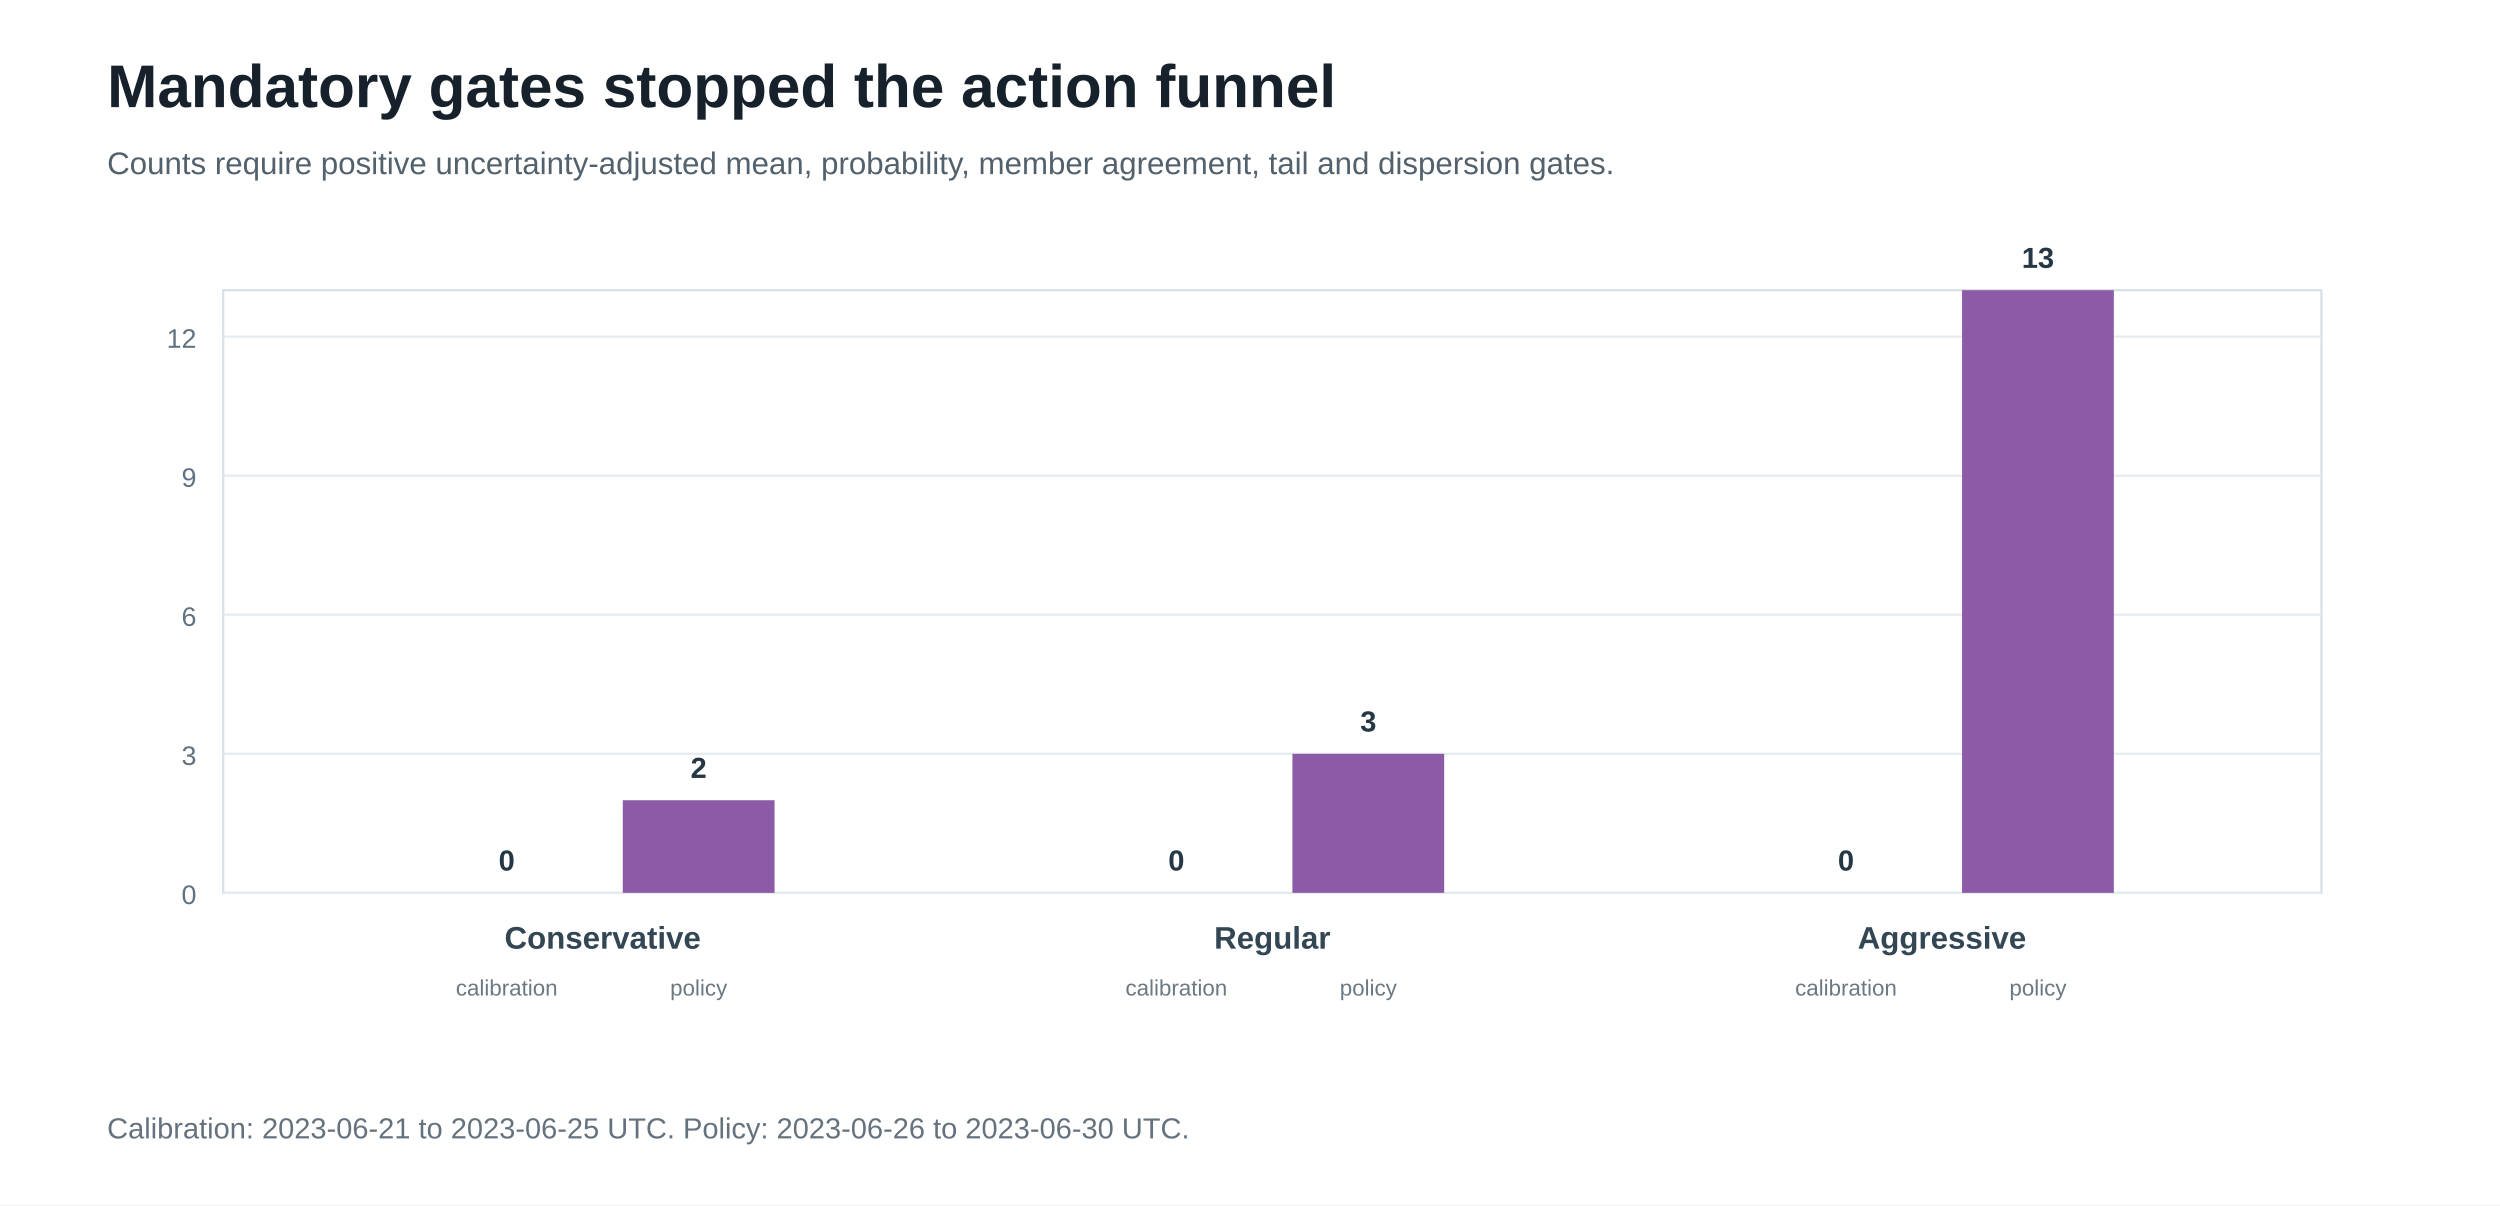
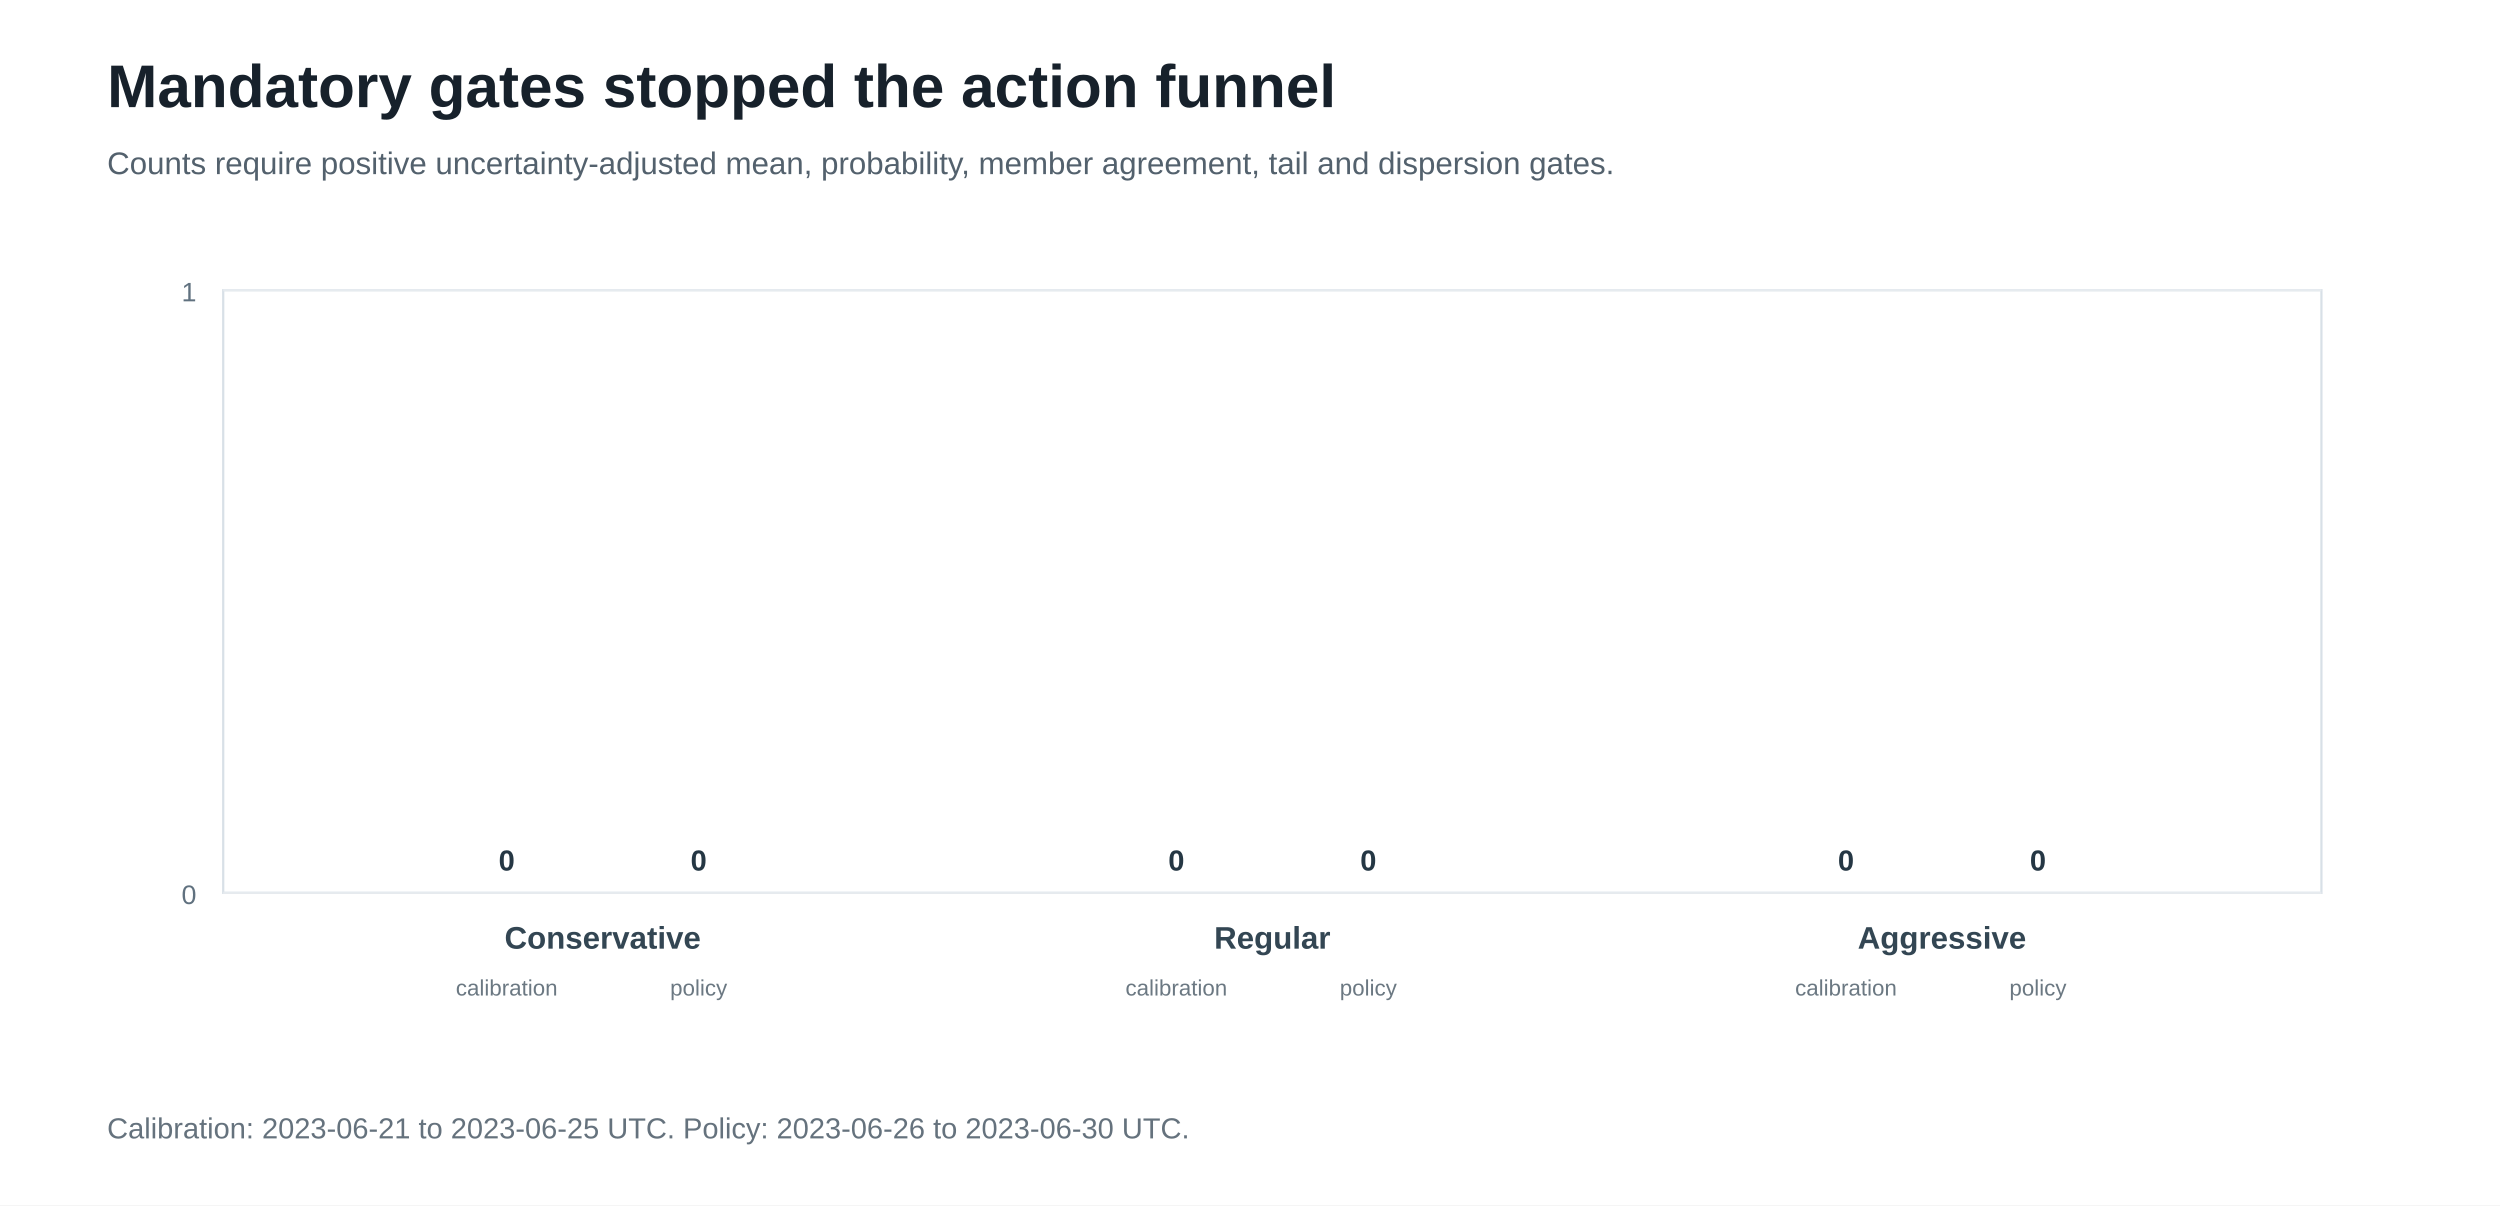
<svg xmlns="http://www.w3.org/2000/svg" width="1120" height="540" viewBox="0 0 1120 540" role="img" aria-labelledby="title desc">
  <rect width="100%" height="100%" fill="#ffffff" />
  <text x="48" y="48" font-family="Segoe UI, Arial, sans-serif" font-size="27" font-weight="700" fill="#17212b">Mandatory gates stopped the action funnel</text>
  <text x="48" y="78" font-family="Segoe UI, Arial, sans-serif" font-size="14" fill="#53616d">Counts require positive uncertainty-adjusted mean, probability, member agreement, tail and dispersion gates.</text>
  <rect x="100" y="130" width="940" height="270" fill="#ffffff" stroke="#d8e0e7" />
  <line x1="100" y1="400.0" x2="1040" y2="400.0" stroke="#e6ebef" />
  <text x="88" y="405.0" text-anchor="end" font-family="Segoe UI, Arial, sans-serif" font-size="12" fill="#60717f">0</text>
-   <line x1="100" y1="337.7" x2="1040" y2="337.7" stroke="#e6ebef" />
-   <text x="88" y="342.7" text-anchor="end" font-family="Segoe UI, Arial, sans-serif" font-size="12" fill="#60717f">3</text>
-   <line x1="100" y1="275.4" x2="1040" y2="275.4" stroke="#e6ebef" />
-   <text x="88" y="280.4" text-anchor="end" font-family="Segoe UI, Arial, sans-serif" font-size="12" fill="#60717f">6</text>
-   <line x1="100" y1="213.1" x2="1040" y2="213.1" stroke="#e6ebef" />
-   <text x="88" y="218.1" text-anchor="end" font-family="Segoe UI, Arial, sans-serif" font-size="12" fill="#60717f">9</text>
-   <line x1="100" y1="150.8" x2="1040" y2="150.8" stroke="#e6ebef" />
-   <text x="88" y="155.8" text-anchor="end" font-family="Segoe UI, Arial, sans-serif" font-size="12" fill="#60717f">12</text>
+   <line x1="100" y1="130.0" x2="1040" y2="130.0" stroke="#e6ebef" />
+   <text x="88" y="135.0" text-anchor="end" font-family="Segoe UI, Arial, sans-serif" font-size="12" fill="#60717f">1</text>
  <rect x="193.0" y="400.0" width="68" height="0.0" fill="#16827a" />
  <text x="227.0" y="390.0" text-anchor="middle" font-family="Segoe UI, Arial, sans-serif" font-size="13" font-weight="700" fill="#253744">0</text>
  <text x="227.0" y="446" text-anchor="middle" font-family="Segoe UI, Arial, sans-serif" font-size="10" fill="#6b7882">calibration</text>
-   <rect x="279.0" y="358.5" width="68" height="41.5" fill="#8d5aa7" />
-   <text x="313.0" y="348.5" text-anchor="middle" font-family="Segoe UI, Arial, sans-serif" font-size="13" font-weight="700" fill="#253744">2</text>
+   <rect x="279.0" y="400.0" width="68" height="0.0" fill="#8d5aa7" />
+   <text x="313.0" y="390.0" text-anchor="middle" font-family="Segoe UI, Arial, sans-serif" font-size="13" font-weight="700" fill="#253744">0</text>
  <text x="313.0" y="446" text-anchor="middle" font-family="Segoe UI, Arial, sans-serif" font-size="10" fill="#6b7882">policy</text>
  <text x="270.0" y="425" text-anchor="middle" font-family="Segoe UI, Arial, sans-serif" font-size="14" font-weight="700" fill="#334653">Conservative</text>
  <rect x="493.0" y="400.0" width="68" height="0.0" fill="#16827a" />
  <text x="527.0" y="390.0" text-anchor="middle" font-family="Segoe UI, Arial, sans-serif" font-size="13" font-weight="700" fill="#253744">0</text>
  <text x="527.0" y="446" text-anchor="middle" font-family="Segoe UI, Arial, sans-serif" font-size="10" fill="#6b7882">calibration</text>
-   <rect x="579.0" y="337.7" width="68" height="62.3" fill="#8d5aa7" />
-   <text x="613.0" y="327.7" text-anchor="middle" font-family="Segoe UI, Arial, sans-serif" font-size="13" font-weight="700" fill="#253744">3</text>
+   <rect x="579.0" y="400.0" width="68" height="0.0" fill="#8d5aa7" />
+   <text x="613.0" y="390.0" text-anchor="middle" font-family="Segoe UI, Arial, sans-serif" font-size="13" font-weight="700" fill="#253744">0</text>
  <text x="613.0" y="446" text-anchor="middle" font-family="Segoe UI, Arial, sans-serif" font-size="10" fill="#6b7882">policy</text>
  <text x="570.0" y="425" text-anchor="middle" font-family="Segoe UI, Arial, sans-serif" font-size="14" font-weight="700" fill="#334653">Regular</text>
  <rect x="793.0" y="400.0" width="68" height="0.0" fill="#16827a" />
  <text x="827.0" y="390.0" text-anchor="middle" font-family="Segoe UI, Arial, sans-serif" font-size="13" font-weight="700" fill="#253744">0</text>
  <text x="827.0" y="446" text-anchor="middle" font-family="Segoe UI, Arial, sans-serif" font-size="10" fill="#6b7882">calibration</text>
-   <rect x="879.0" y="130.0" width="68" height="270.0" fill="#8d5aa7" />
-   <text x="913.0" y="120.0" text-anchor="middle" font-family="Segoe UI, Arial, sans-serif" font-size="13" font-weight="700" fill="#253744">13</text>
+   <rect x="879.0" y="400.0" width="68" height="0.0" fill="#8d5aa7" />
+   <text x="913.0" y="390.0" text-anchor="middle" font-family="Segoe UI, Arial, sans-serif" font-size="13" font-weight="700" fill="#253744">0</text>
  <text x="913.0" y="446" text-anchor="middle" font-family="Segoe UI, Arial, sans-serif" font-size="10" fill="#6b7882">policy</text>
  <text x="870.0" y="425" text-anchor="middle" font-family="Segoe UI, Arial, sans-serif" font-size="14" font-weight="700" fill="#334653">Aggressive</text>
  <text x="48" y="510" font-family="Segoe UI, Arial, sans-serif" font-size="13" fill="#65727d">Calibration: 2023-06-21 to 2023-06-25 UTC. Policy: 2023-06-26 to 2023-06-30 UTC.</text>
</svg>
